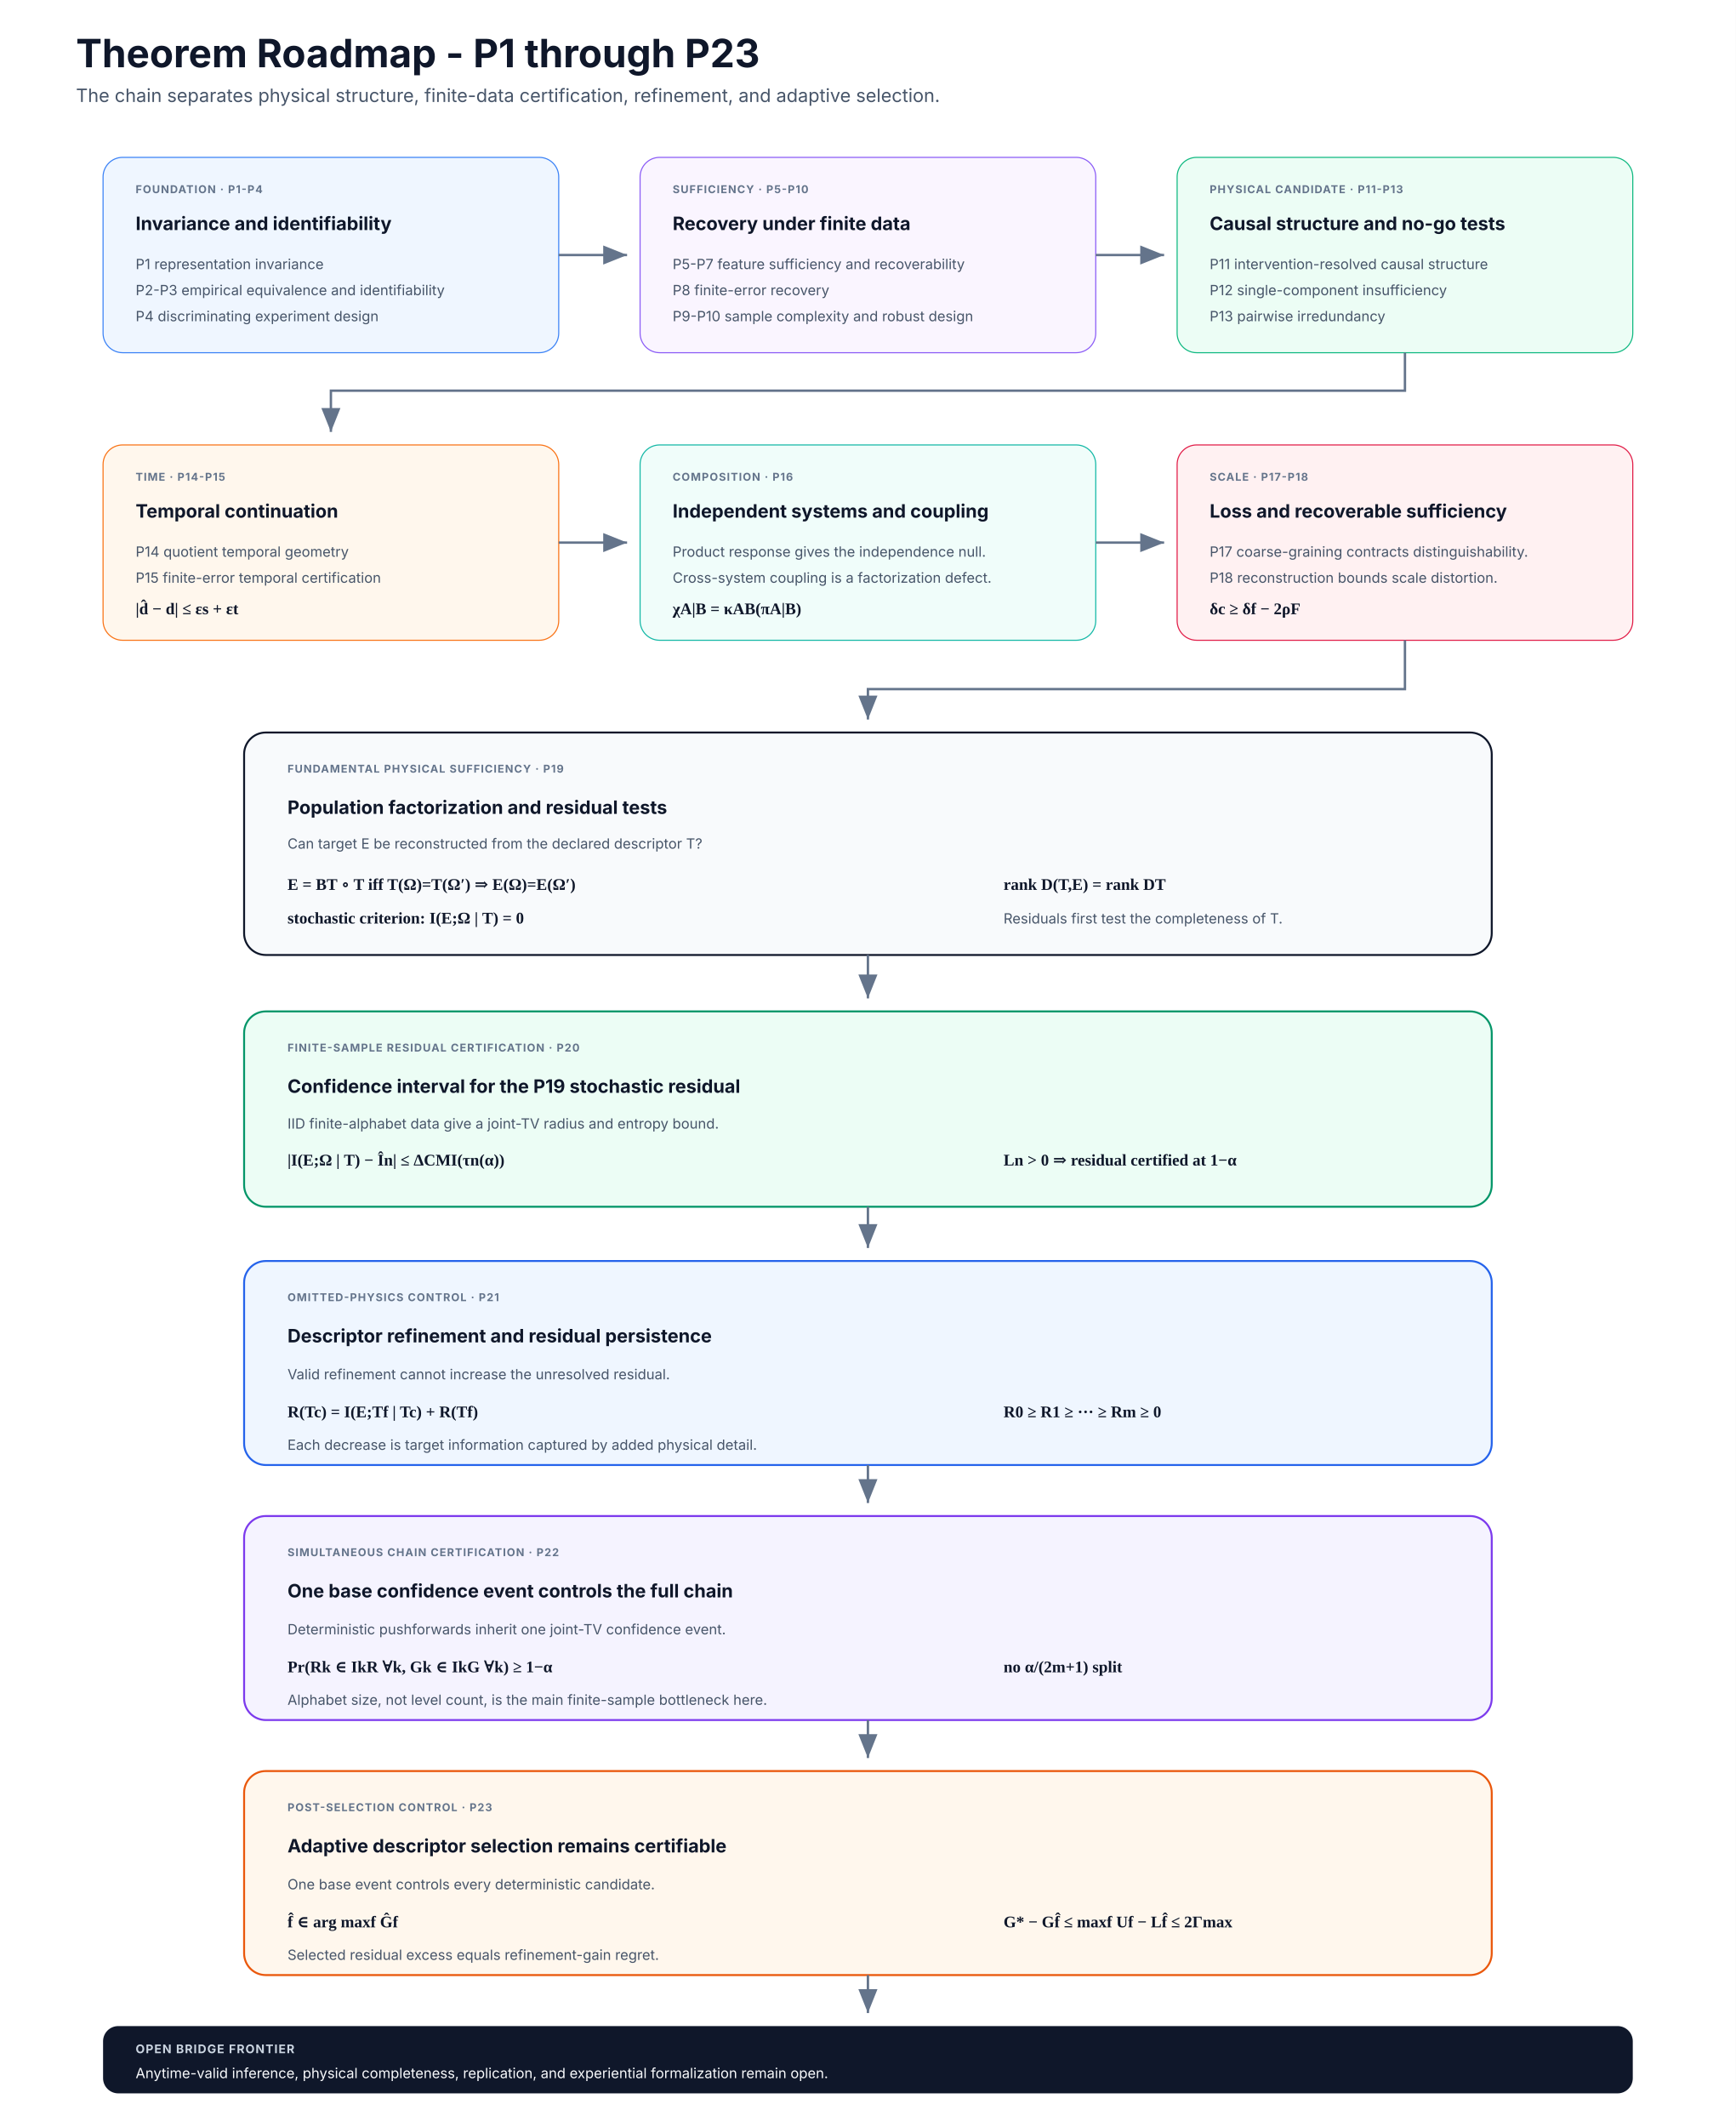
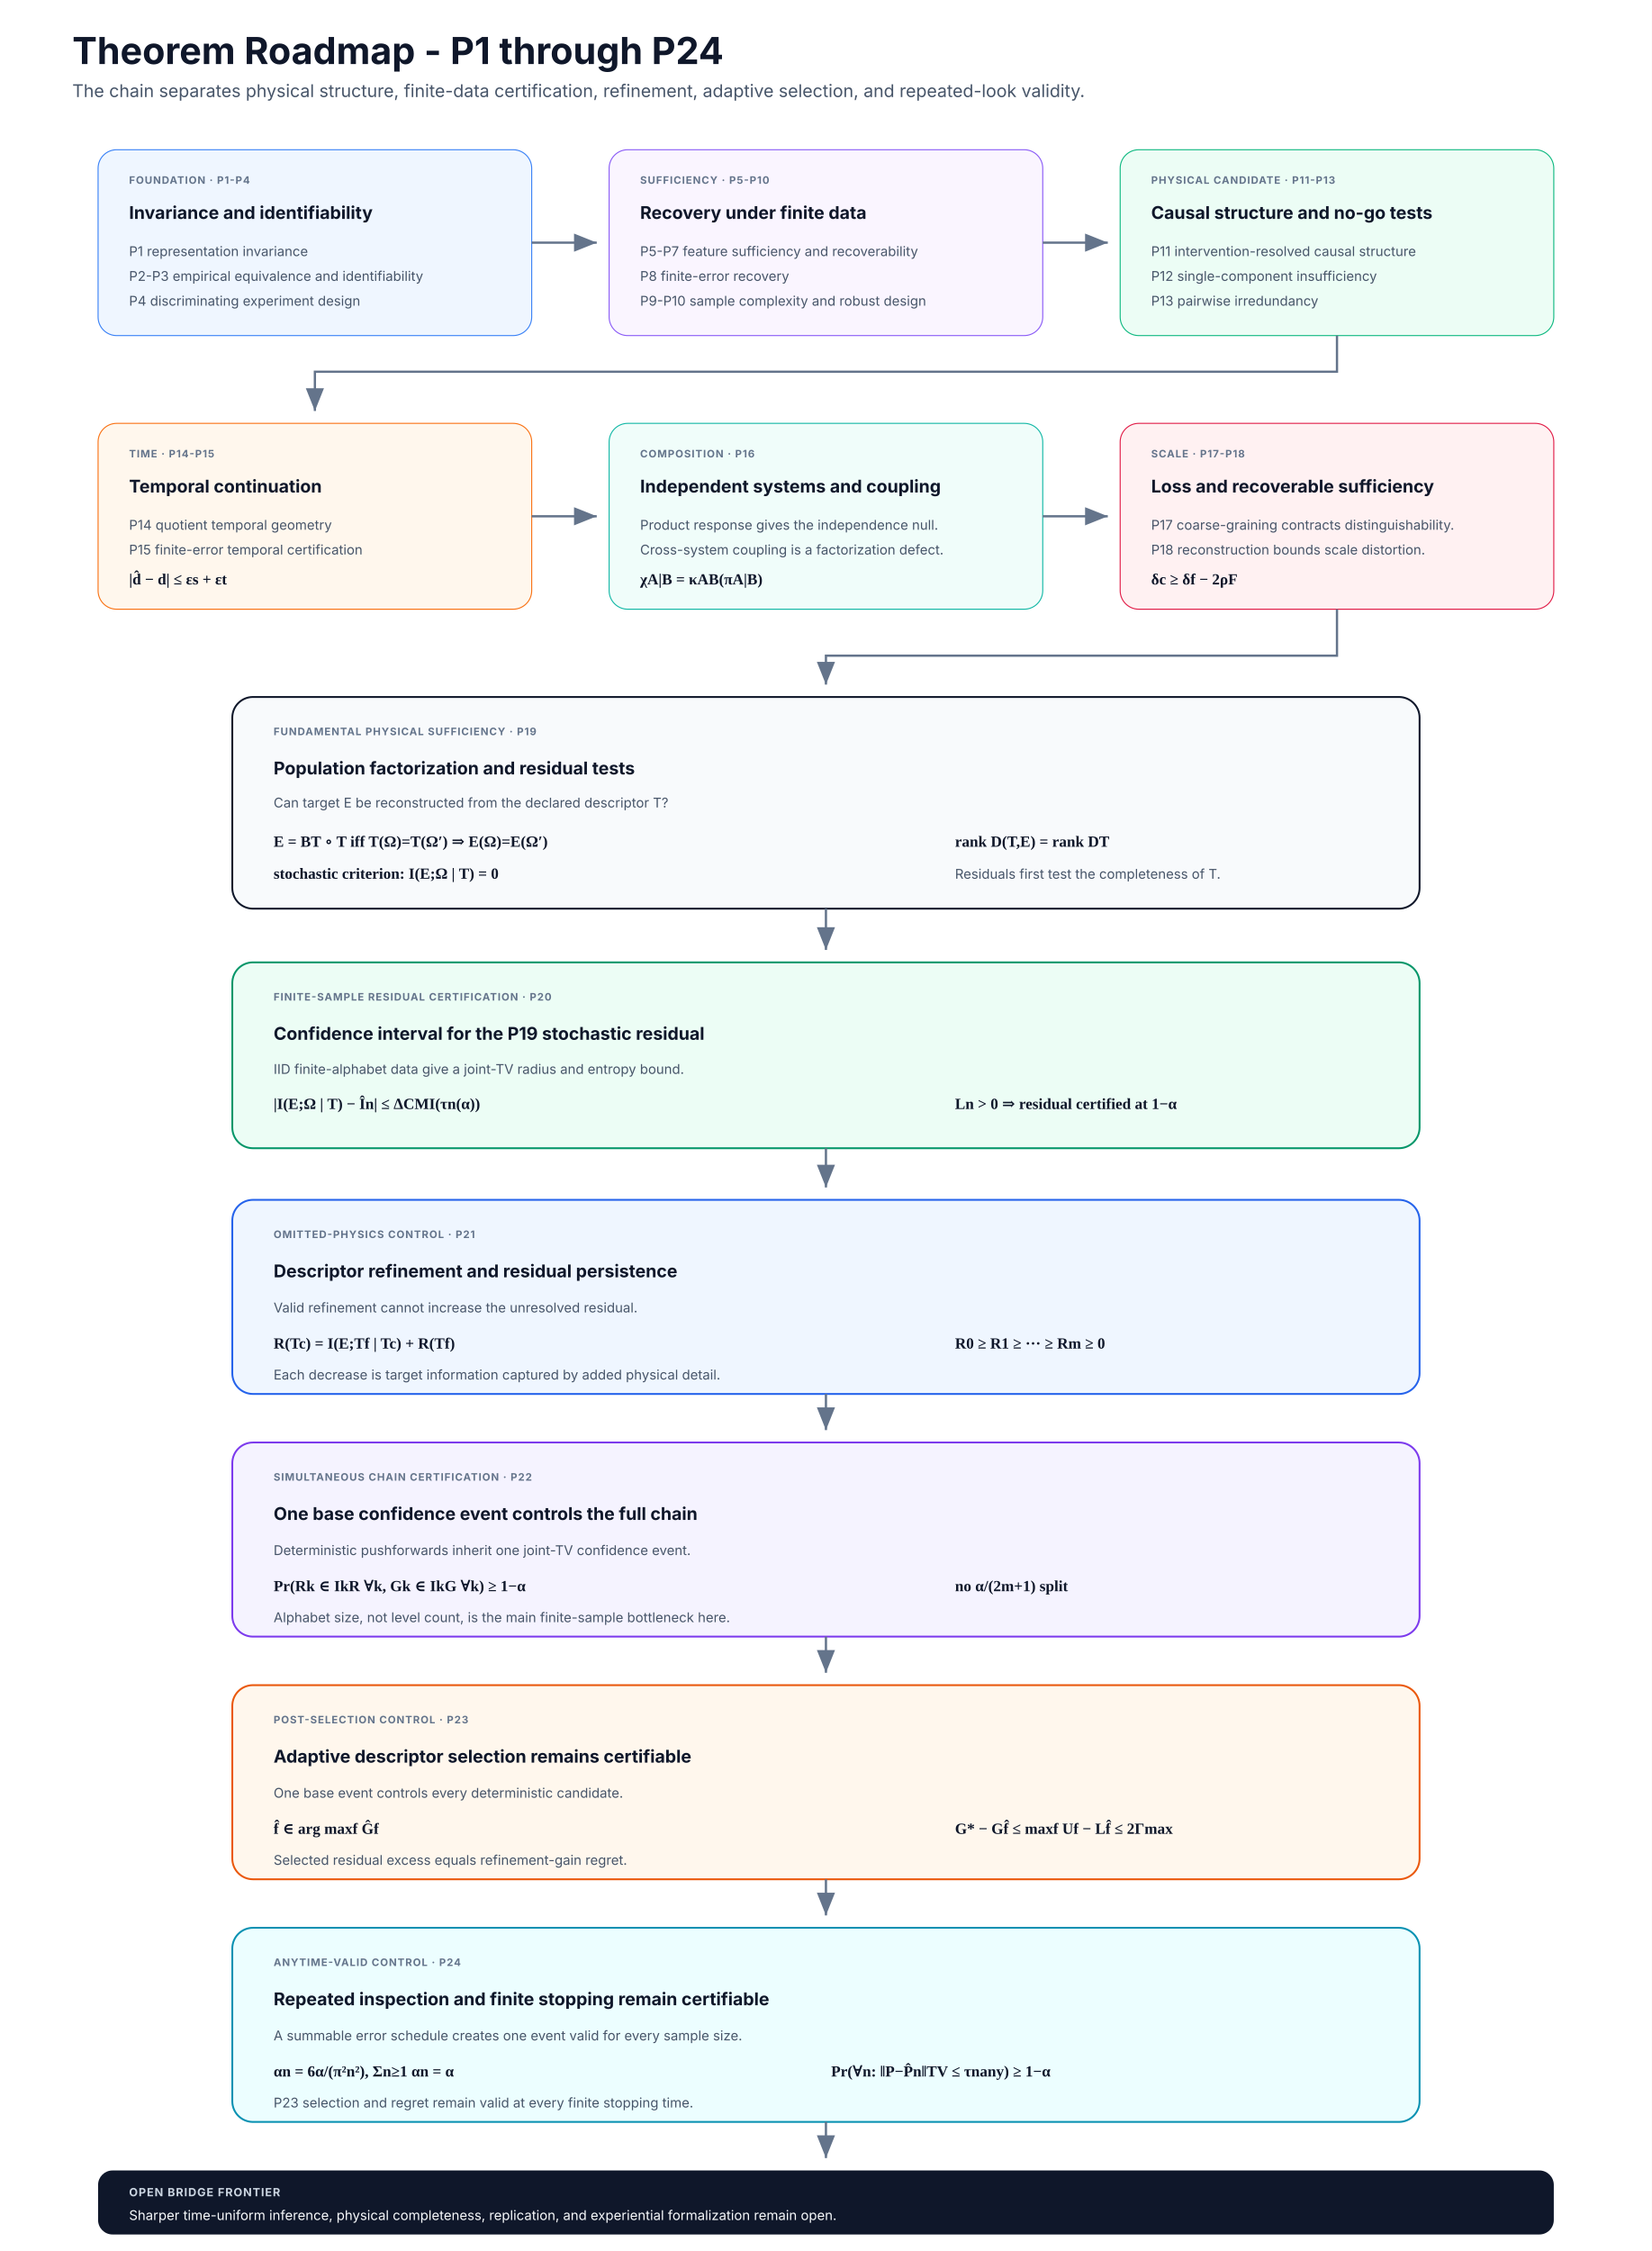
- <svg xmlns="http://www.w3.org/2000/svg" width="1600" height="1960" viewBox="0 0 1600 1960" role="img" aria-labelledby="title desc">
+ <svg xmlns="http://www.w3.org/2000/svg" width="1600" height="2180" viewBox="0 0 1600 2180" role="img" aria-labelledby="title desc">
  <defs>
    <marker id="arrow" markerWidth="12" markerHeight="12" refX="10" refY="4" orient="auto">
      <path d="M0 0 L0 8 L10 4 z" fill="#64748b" />
    </marker>
    <style>
      .title{font:700 36px Inter,Segoe UI,Arial,sans-serif;fill:#0f172a}
      .subtitle{font:400 17px Inter,Segoe UI,Arial,sans-serif;fill:#475569}
      .head{font:700 17px Inter,Segoe UI,Arial,sans-serif;fill:#0f172a}
      .body{font:400 13px Inter,Segoe UI,Arial,sans-serif;fill:#475569}
      .eq{font:600 15px Georgia,'Times New Roman',serif;fill:#0f172a}
      .label{font:700 10px Inter,Segoe UI,Arial,sans-serif;letter-spacing:.8px;fill:#64748b}
      .arrow{stroke:#64748b;stroke-width:2.2;fill:none;marker-end:url(#arrow)}
    </style>
  </defs>
-   <rect width="1600" height="1960" fill="#ffffff" />
-   <text x="70" y="62" class="title">Theorem Roadmap - P1 through P23</text>
-   <text x="70" y="94" class="subtitle">The chain separates physical structure, finite-data certification, refinement, and adaptive selection.</text>
+   <rect width="1600" height="2180" fill="#ffffff" />
+   <text x="70" y="62" class="title">Theorem Roadmap - P1 through P24</text>
+   <text x="70" y="94" class="subtitle">The chain separates physical structure, finite-data certification, refinement, adaptive selection, and repeated-look validity.</text>
  <rect x="95" y="145" width="420" height="180" rx="18" fill="#eff6ff" stroke="#3b82f6" />
  <text x="125" y="178" class="label">FOUNDATION · P1-P4</text>
  <text x="125" y="212" class="head">Invariance and identifiability</text>
  <text x="125" y="248" class="body">P1 representation invariance</text>
  <text x="125" y="272" class="body">P2-P3 empirical equivalence and identifiability</text>
  <text x="125" y="296" class="body">P4 discriminating experiment design</text>
  <rect x="590" y="145" width="420" height="180" rx="18" fill="#faf5ff" stroke="#8b5cf6" />
  <text x="620" y="178" class="label">SUFFICIENCY · P5-P10</text>
  <text x="620" y="212" class="head">Recovery under finite data</text>
  <text x="620" y="248" class="body">P5-P7 feature sufficiency and recoverability</text>
  <text x="620" y="272" class="body">P8 finite-error recovery</text>
  <text x="620" y="296" class="body">P9-P10 sample complexity and robust design</text>
  <rect x="1085" y="145" width="420" height="180" rx="18" fill="#ecfdf5" stroke="#10b981" />
  <text x="1115" y="178" class="label">PHYSICAL CANDIDATE · P11-P13</text>
  <text x="1115" y="212" class="head">Causal structure and no-go tests</text>
  <text x="1115" y="248" class="body">P11 intervention-resolved causal structure</text>
  <text x="1115" y="272" class="body">P12 single-component insufficiency</text>
  <text x="1115" y="296" class="body">P13 pairwise irredundancy</text>
  <path class="arrow" d="M515 235 H578" />
  <path class="arrow" d="M1010 235 H1073" />
  <rect x="95" y="410" width="420" height="180" rx="18" fill="#fff7ed" stroke="#f97316" />
  <text x="125" y="443" class="label">TIME · P14-P15</text>
  <text x="125" y="477" class="head">Temporal continuation</text>
  <text x="125" y="513" class="body">P14 quotient temporal geometry</text>
  <text x="125" y="537" class="body">P15 finite-error temporal certification</text>
  <text x="125" y="566" class="eq">|d̂ − d| ≤ εs + εt</text>
  <rect x="590" y="410" width="420" height="180" rx="18" fill="#f0fdfa" stroke="#14b8a6" />
  <text x="620" y="443" class="label">COMPOSITION · P16</text>
  <text x="620" y="477" class="head">Independent systems and coupling</text>
  <text x="620" y="513" class="body">Product response gives the independence null.</text>
  <text x="620" y="537" class="body">Cross-system coupling is a factorization defect.</text>
  <text x="620" y="566" class="eq">χA|B = κAB(πA|B)</text>
  <rect x="1085" y="410" width="420" height="180" rx="18" fill="#fff1f2" stroke="#e11d48" />
  <text x="1115" y="443" class="label">SCALE · P17-P18</text>
  <text x="1115" y="477" class="head">Loss and recoverable sufficiency</text>
  <text x="1115" y="513" class="body">P17 coarse-graining contracts distinguishability.</text>
  <text x="1115" y="537" class="body">P18 reconstruction bounds scale distortion.</text>
  <text x="1115" y="566" class="eq">δc ≥ δf − 2ρF</text>
  <path class="arrow" d="M1295 325 V360 H305 V398" />
  <path class="arrow" d="M515 500 H578" />
  <path class="arrow" d="M1010 500 H1073" />
  <rect x="225" y="675" width="1150" height="205" rx="20" fill="#f8fafc" stroke="#0f172a" stroke-width="1.8" />
  <text x="265" y="712" class="label">FUNDAMENTAL PHYSICAL SUFFICIENCY · P19</text>
  <text x="265" y="750" class="head">Population factorization and residual tests</text>
  <text x="265" y="782" class="body">Can target E be reconstructed from the declared descriptor T?</text>
  <text x="265" y="820" class="eq">E = BT ∘ T  iff  T(Ω)=T(Ω′) ⇒ E(Ω)=E(Ω′)</text>
  <text x="265" y="851" class="eq">stochastic criterion: I(E;Ω | T) = 0</text>
  <text x="925" y="820" class="eq">rank D(T,E) = rank DT</text>
  <text x="925" y="851" class="body">Residuals first test the completeness of T.</text>
  <path class="arrow" d="M1295 590 V635 H800 V663" />
  <path class="arrow" d="M800 880 V920" />
  <rect x="225" y="932" width="1150" height="180" rx="20" fill="#ecfdf5" stroke="#059669" stroke-width="1.8" />
  <text x="265" y="969" class="label">FINITE-SAMPLE RESIDUAL CERTIFICATION · P20</text>
  <text x="265" y="1007" class="head">Confidence interval for the P19 stochastic residual</text>
  <text x="265" y="1040" class="body">IID finite-alphabet data give a joint-TV radius and entropy bound.</text>
  <text x="265" y="1074" class="eq">|I(E;Ω | T) − În| ≤ ΔCMI(τn(α))</text>
  <text x="925" y="1074" class="eq">Ln &gt; 0 ⇒ residual certified at 1−α</text>
  <path class="arrow" d="M800 1112 V1150" />
  <rect x="225" y="1162" width="1150" height="188" rx="20" fill="#eff6ff" stroke="#2563eb" stroke-width="1.8" />
  <text x="265" y="1199" class="label">OMITTED-PHYSICS CONTROL · P21</text>
  <text x="265" y="1237" class="head">Descriptor refinement and residual persistence</text>
  <text x="265" y="1271" class="body">Valid refinement cannot increase the unresolved residual.</text>
  <text x="265" y="1306" class="eq">R(Tc) = I(E;Tf | Tc) + R(Tf)</text>
  <text x="925" y="1306" class="eq">R0 ≥ R1 ≥ ··· ≥ Rm ≥ 0</text>
  <text x="265" y="1336" class="body">Each decrease is target information captured by added physical detail.</text>
  <path class="arrow" d="M800 1350 V1385" />
  <rect x="225" y="1397" width="1150" height="188" rx="20" fill="#f5f3ff" stroke="#7c3aed" stroke-width="1.8" />
  <text x="265" y="1434" class="label">SIMULTANEOUS CHAIN CERTIFICATION · P22</text>
  <text x="265" y="1472" class="head">One base confidence event controls the full chain</text>
  <text x="265" y="1506" class="body">Deterministic pushforwards inherit one joint-TV confidence event.</text>
  <text x="265" y="1541" class="eq">Pr(Rk ∈ IkR ∀k, Gk ∈ IkG ∀k) ≥ 1−α</text>
  <text x="925" y="1541" class="eq">no α/(2m+1) split</text>
  <text x="265" y="1571" class="body">Alphabet size, not level count, is the main finite-sample bottleneck here.</text>
  <path class="arrow" d="M800 1585 V1620" />
  <rect x="225" y="1632" width="1150" height="188" rx="20" fill="#fff7ed" stroke="#ea580c" stroke-width="1.8" />
  <text x="265" y="1669" class="label">POST-SELECTION CONTROL · P23</text>
  <text x="265" y="1707" class="head">Adaptive descriptor selection remains certifiable</text>
  <text x="265" y="1741" class="body">One base event controls every deterministic candidate.</text>
  <text x="265" y="1776" class="eq">f̂ ∈ arg maxf Ĝf</text>
  <text x="925" y="1776" class="eq">G* − Gf̂ ≤ maxf Uf − Lf̂ ≤ 2Γmax</text>
  <text x="265" y="1806" class="body">Selected residual excess equals refinement-gain regret.</text>
  <path class="arrow" d="M800 1820 V1855" />
-   <rect x="95" y="1867" width="1410" height="62" rx="14" fill="#0f172a" />
-   <text x="125" y="1892" style="font:700 11px Inter,Segoe UI,Arial,sans-serif;letter-spacing:.8px;fill:#cbd5e1">OPEN BRIDGE FRONTIER</text>
-   <text x="125" y="1915" style="font:400 13px Inter,Segoe UI,Arial,sans-serif;fill:#f8fafc">Anytime-valid inference, physical completeness, replication, and experiential formalization remain open.</text>
+   <rect x="225" y="1867" width="1150" height="188" rx="20" fill="#ecfeff" stroke="#0891b2" stroke-width="1.8" />
+   <text x="265" y="1904" class="label">ANYTIME-VALID CONTROL · P24</text>
+   <text x="265" y="1942" class="head">Repeated inspection and finite stopping remain certifiable</text>
+   <text x="265" y="1976" class="body">A summable error schedule creates one event valid for every sample size.</text>
+   <text x="265" y="2011" class="eq">αn = 6α/(π²n²),  Σn≥1 αn = α</text>
+   <text x="805" y="2011" class="eq">Pr(∀n: ‖P−P̂n‖TV ≤ τnany) ≥ 1−α</text>
+   <text x="265" y="2041" class="body">P23 selection and regret remain valid at every finite stopping time.</text>
+   <path class="arrow" d="M800 2055 V2090" />
+   <rect x="95" y="2102" width="1410" height="62" rx="14" fill="#0f172a" />
+   <text x="125" y="2127" style="font:700 11px Inter,Segoe UI,Arial,sans-serif;letter-spacing:.8px;fill:#cbd5e1">OPEN BRIDGE FRONTIER</text>
+   <text x="125" y="2150" style="font:400 13px Inter,Segoe UI,Arial,sans-serif;fill:#f8fafc">Sharper time-uniform inference, physical completeness, replication, and experiential formalization remain open.</text>
</svg>
